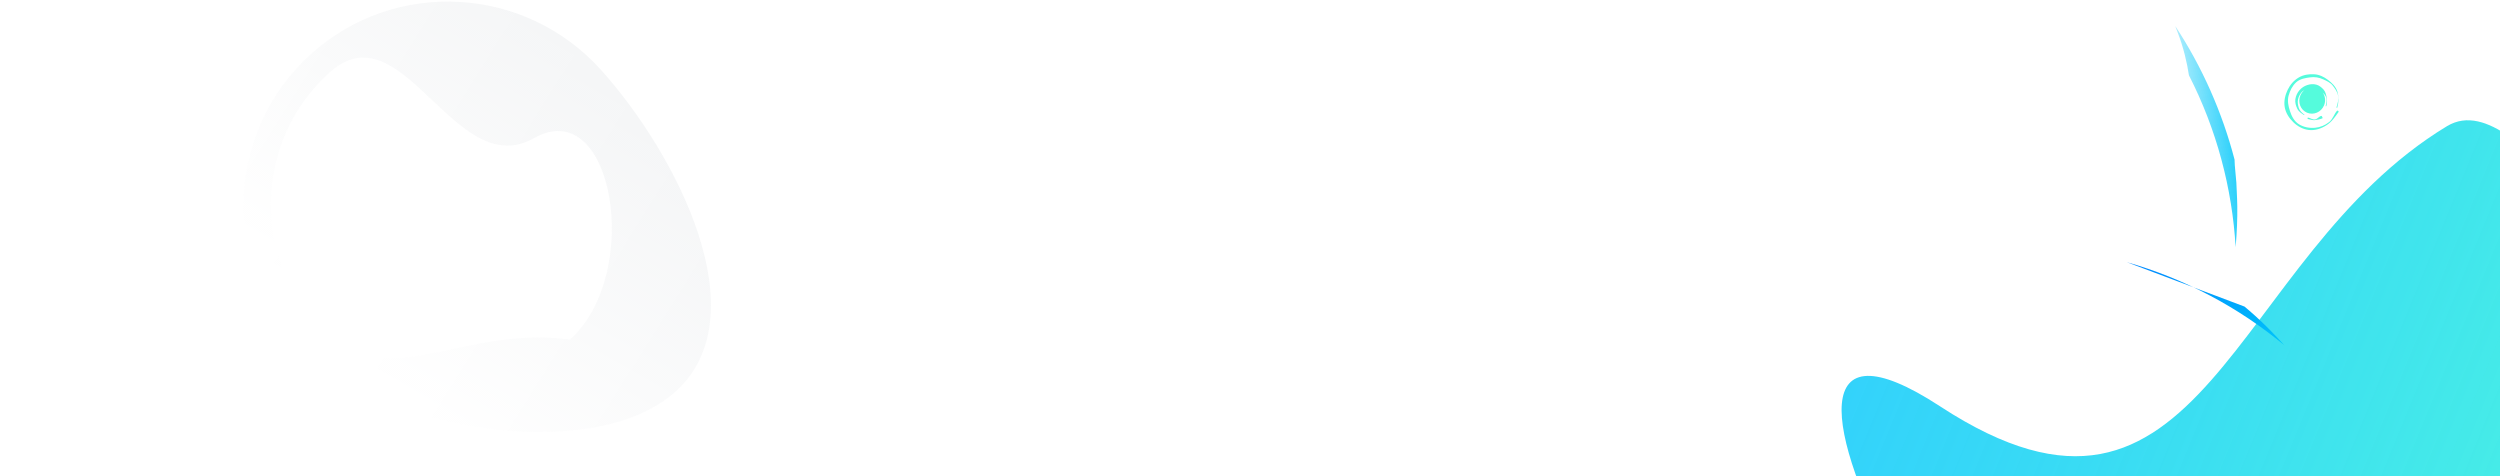
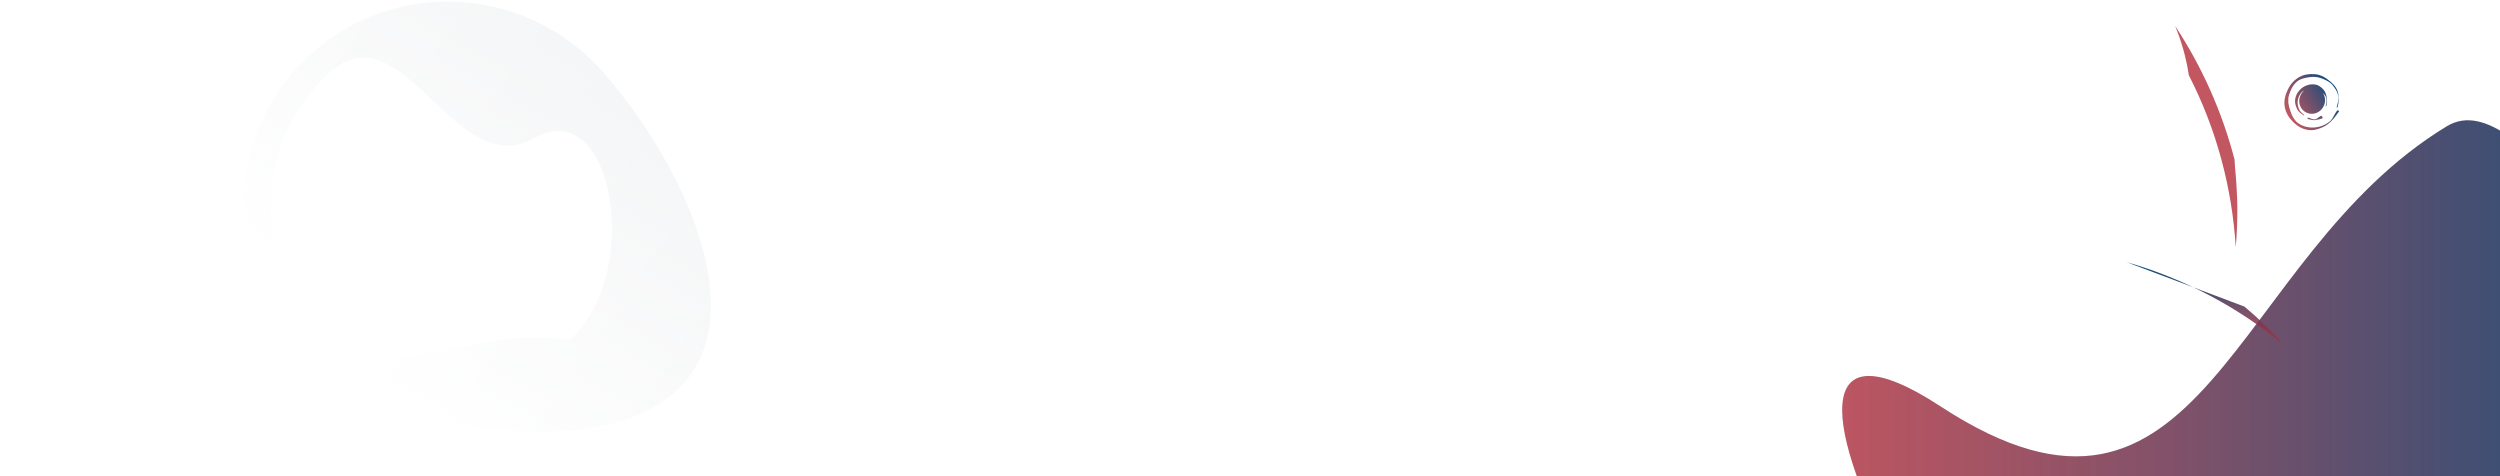
- <svg xmlns="http://www.w3.org/2000/svg" width="1440" height="274">
-   <defs>
-     <linearGradient x1="100%" y1="66.96%" x2="0%" y2="31.042%" id="a">
-       <stop stop-color="#55FBDC" offset="0%" />
-       <stop stop-color="#00C7FA" stop-opacity=".8" offset="100%" />
-     </linearGradient>
-     <linearGradient x1="119.07%" y1="33.883%" x2="0%" y2="60.48%" id="b">
-       <stop stop-color="#00C7FA" offset="0%" />
-       <stop stop-color="#00C7FA" stop-opacity=".24" offset="100%" />
-     </linearGradient>
-     <linearGradient x1="50%" y1="0%" x2="50%" y2="100%" id="c">
-       <stop stop-color="#08F" offset="0%" />
-       <stop stop-color="#00C7FA" offset="100%" />
-     </linearGradient>
-     <linearGradient x1="85.265%" y1="28.615%" x2="25.986%" y2="82.178%" id="d">
-       <stop stop-color="#F5F6F7" offset="0%" />
-       <stop stop-color="#F5F6F7" stop-opacity="0" offset="100%" />
-     </linearGradient>
-   </defs>
-   <g fill="none" fill-rule="evenodd">
-     <path d="M1416.831 523.85c.37-.12.74-.229 1.109-.348-.367.124-.738.237-1.109.347zm-7.408-451.153c23.255-14.075 49.502 18.88 70.391 33.48.233.162.46.33.692.491 1.058.746 2.119 1.488 3.163 2.25a234.612 234.612 0 0 1 14.963 11.74c11.682 9.95-140.242 34.87 32.472 33.644 172.713-1.226-79.025 51.69-72.188 65.045 6.822 13.364 109.503 1.092 113.746 15.736 4.368 15.21 6.737 29.613 7.93 42.897.149 1.66.346 3.296.45 4.92l.235 4.825c.14 3.177.378 6.275.319 9.3l.014 5.033c-.014 1.672.06 3.34-.056 4.997l-.464 9.876c-.98 13.099-3.011 25.696-5.762 37.66-.795 3.123-1.54 6.05-2.25 8.846-.323 1.408-.801 2.737-1.191 4.066l-1.201 3.907c-1.464 5.178-3.368 9.938-5.156 15.063-.421 1.27-.981 2.486-1.484 3.727l-1.545 3.718c-1.036 2.481-2.025 4.993-3.24 7.412l-3.498 7.344c-1.221 2.429-2.568 4.799-3.854 7.207l-1.938 3.57c-.679 1.182-1.416 2.341-2.128 3.52-1.443 2.346-2.874 4.72-4.344 7.046l-4.626 6.72c-.774 1.09-1.482 2.21-2.288 3.236l-2.35 3.052c-12.242 15.949-23.264 26.364-31.82 33.962l-3.049 2.678c-.98.87-1.932 1.715-2.908 2.468l-5.404 4.347-2.44 1.962-2.347 1.723c-1.507 1.108-40.731-145.873-42.016-144.928-10.644 7.636 15.411 162.87 2.416 169.121l-4.906 2.306c-.828.374-1.638.795-2.486 1.133l-2.535 1.04-4.502 1.842c-1.496.6-2.96 1.253-4.471 1.752l-8.71 3.084c-2.889.94-5.772 1.756-8.593 2.62-11.356 3.204-22.218 5.617-32.44 6.935-1.276.185-2.538.37-3.787.55-1.247.208-2.5.264-3.73.4l-7.242.685c-.59.05-1.177.122-1.762.153l-1.749.077-3.439.15c-2.266.089-4.478.208-6.637.26-4.315-.049-8.408-.021-12.262-.14l-10.835-.645c-6.71-.748-12.455-1.292-17.068-2.19l-6.136-1.052c-1.768-.334-3.242-.726-4.442-1-2.396-.575-3.652-.924-3.687-1.027-.035-.104 1.153.043 3.469.422l4.312.73 5.99.776 3.587.48 1.938.262c.664.076 1.349.121 2.046.185l9.12.797c3.29.213 6.834.292 10.6.465 1.883.118 3.828.06 5.828.05l6.167-.047 1.595-.01 1.613-.085 3.285-.184 6.806-.384 7.088-.75c1.206-.129 2.425-.258 3.656-.388 1.232-.12 2.461-.363 3.711-.542l7.63-1.187c2.582-.456 5.189-1.045 7.852-1.574 1.33-.274 2.673-.548 4.026-.826l4.05-1.031c1.36-.347 2.73-.698 4.113-1.05 1.378-.369 2.787-.667 4.164-1.124l3.28-1.005c-41.522 12.184-86.905 13.131-131.613.311-125.375-35.95-314.415-391.08-162.08-291.537s166.403-85.363 291.942-161.348z" fill="url(#a)" />
-     <path d="M1340.155 56.189c.144.81.228 1.637.224 2.487-.027.846-.163 1.709-.464 2.52-.037.106-.377-.034-.348-.136.249-.79.455-1.588.544-2.405.068-.815.037-1.643-.199-2.412-.37-1.2-1.167-2.116-1.984-2.878 1.422 2.067 1.782 4.839.703 7.38-1.652 3.892-6.036 5.754-9.794 4.159-3.757-1.595-5.464-6.042-3.812-9.934a7.839 7.839 0 0 1 2.248-3.01 4.833 4.833 0 0 0-1.464 1.065c-1.037 1.133-1.759 2.576-2.143 4.162-.365 1.62-.067 3.29.414 4.92.252.825.73 1.56 1.293 2.21.582.637 1.249 1.18 1.939 1.718.08.061-.062.324-.152.264-.745-.493-1.5-.968-2.204-1.559-.684-.601-1.317-1.307-1.724-2.15-.794-1.665-1.385-3.563-1.103-5.498.3-1.911 1.13-3.687 2.351-5.098a10.002 10.002 0 0 1 4.48-2.993c1.664-.57 3.494-.72 5.181-.262 1.702.437 3.083 1.586 4.208 2.826 1.154 1.289 1.525 3.04 1.806 4.624zm-10.86 11.496c.688.075 1.322.42 2.05.73.716.295 1.53.53 2.296.342.644-.158 1.244-.631 1.789-1.07.552-.445 1.053-.845 1.735-.936.22-.038.833 1.295.603 1.391-1.498.598-2.93.907-4.39 1.05-1.53.143-2.907-.447-4.256-.716-.03-.007.146-.793.173-.79zm.477 7.173c-3.451-.436-6.509-2.174-8.906-4.555-2.4-2.344-4.344-5.336-4.895-8.759-.56-3.42.339-6.93 1.75-9.857.718-1.47 1.62-2.854 2.71-4.066a16.068 16.068 0 0 1 3.719-3.026c2.742-1.573 5.847-1.977 8.76-1.814 1.472.059 2.912.445 4.229 1.007 1.324.55 2.537 1.311 3.674 2.175 1.157.869 2.294 1.81 3.277 2.943.98 1.125 1.83 2.441 2.257 3.929.891 2.964.747 6.21-.101 9.214-.027.083-.485-.053-.46-.132.637-2.154 1.425-4.555.947-6.883-.476-2.315-1.856-4.198-3.198-5.864-1.38-1.718-3.442-2.576-5.228-3.399-2.39-1.137-5.143-1.622-7.797-1.199-1.323.2-2.677.365-4.04.774-1.353.4-2.727 1.025-3.84 2.026-1.105 1.003-2.02 2.224-2.748 3.535-.713 1.317-1.24 2.717-1.654 4.185-.404 1.47-.433 3.034-.254 4.535.173 1.512.588 2.955 1.057 4.388.466 1.421 1.03 2.868 1.88 4.194.839 1.32 1.933 2.554 3.301 3.377 2.702 1.666 5.998 2.292 9.212 2.023 2.965-.258 5.84-1.433 8.216-3.349 1.016-.829 1.787-2.011 2.42-3.182.665-1.166 1.186-2.309 2.059-3.282.284-.318 1.162.317.898.69-.983 1.422-1.974 2.82-3.08 4.145-1.102 1.325-2.37 2.548-3.812 3.46-1.523.97-3.155 1.779-4.91 2.29-1.748.503-3.614.704-5.443.477z" fill="#55FBDC" />
-     <path d="M1260.823 43.365c-1.116-7.334-3.098-15.81-6.31-24.25a249.293 249.293 0 0 0-1.576-4.115c15.477 23.548 27.051 49.636 34.151 76.882.03.97.093 2.118.163 3.458.089 1.282.364 4.196.74 8.228l.144 1.563.077 1.676.165 3.627c.09 2.536.285 5.27.293 8.184.103 7.203-.207 15.357-.948 23.778-1.998-34.06-10.936-67.834-26.9-99.03z" fill="url(#b)" />
-     <path d="M1292.843 176.589c1.915 1.664 4.049 3.385 6.186 5.367 5.337 4.837 11.089 10.625 16.742 16.91-26.272-21.768-57.068-38.265-90.771-47.866" fill="url(#c)" />
-     <path d="M182.76 187.395c38.277 42.417 80.925-.472 145.566 8.203 42.146-37.948 25.078-141.965-20.746-116.02-45.824 25.944-75.618-75.759-117.764-37.81-42.146 37.948-45.305 103.148-7.057 145.627zm-11.941 10.804c-43.83-48.679-40.1-123.49 8.33-167.097C227.579-12.505 302.37-8.394 346.2 40.284c43.757 48.704 91.345 141.565 42.984 185.205-48.43 43.608-174.537 21.387-218.366-27.29z" fill="url(#d)" />
-   </g>
+ <svg xmlns="http://www.w3.org/2000/svg" version="1.1" id="Layer_1" x="0px" y="0px" viewBox="0 0 1440 274" style="enable-background:new 0 0 1440 274;" xml:space="preserve">
+   <style type="text/css">
+ 	.st0{fill:url(#SVGID_1_);}
+ 	.st1{fill:url(#SVGID_2_);}
+ 	.st2{fill:url(#SVGID_3_);}
+ 	.st3{fill:url(#SVGID_4_);}
+ 	.st4{fill:url(#SVGID_5_);}
+ </style>
+   <linearGradient id="SVGID_1_" gradientUnits="userSpaceOnUse" x1="0.955" y1="-258.338" x2="2.01" y2="-258.338" gradientTransform="matrix(530.9996 0 0 468.07 530.7744 121223.484)">
+     <stop offset="0" style="stop-color:#55FBDC" />
+     <stop offset="0" style="stop-color:#B32C39;stop-opacity:0.8" />
+     <stop offset="1" style="stop-color:#004E7F" />
+   </linearGradient>
+   <path class="st0" d="M1416.8,523.8c0.4-0.1,0.7-0.2,1.1-0.3C1417.6,523.6,1417.2,523.7,1416.8,523.8L1416.8,523.8z M1409.4,72.7  c23.3-14.1,49.5,18.9,70.4,33.5c0.2,0.2,0.5,0.3,0.7,0.5c1.1,0.7,2.1,1.5,3.2,2.3c5.1,3.7,10.1,7.6,15,11.7  c11.7,10-140.2,34.9,32.5,33.6c172.7-1.2-79,51.7-72.2,65c6.8,13.4,109.5,1.1,113.7,15.7c4.4,15.2,6.7,29.6,7.9,42.9  c0.1,1.7,0.3,3.3,0.4,4.9l0.2,4.8c0.1,3.2,0.4,6.3,0.3,9.3v5c0,1.7,0.1,3.3-0.1,5l-0.5,9.9c-1,13.1-3,25.7-5.8,37.7  c-0.8,3.1-1.5,6-2.3,8.8c-0.3,1.4-0.8,2.7-1.2,4.1l-1.2,3.9c-1.5,5.2-3.4,9.9-5.2,15.1c-0.4,1.3-1,2.5-1.5,3.7l-1.5,3.7  c-1,2.5-2,5-3.2,7.4l-3.5,7.3c-1.2,2.4-2.6,4.8-3.9,7.2l-1.9,3.6c-0.7,1.2-1.4,2.3-2.1,3.5c-1.4,2.3-2.9,4.7-4.3,7l-4.6,6.7  c-0.8,1.1-1.5,2.2-2.3,3.2l-2.3,3.1c-12.2,15.9-23.3,26.4-31.8,34l-3,2.7c-1,0.9-1.9,1.7-2.9,2.5l-5.4,4.3l-2.4,2l-2.3,1.7  c-1.5,1.1-40.7-145.9-42-144.9c-10.6,7.6,15.4,162.9,2.4,169.1l-4.9,2.3c-0.8,0.4-1.6,0.8-2.5,1.1l-2.5,1l-4.5,1.8  c-1.5,0.6-3,1.3-4.5,1.8l-8.7,3.1c-2.9,0.9-5.8,1.8-8.6,2.6c-11.4,3.2-22.2,5.6-32.4,6.9c-1.3,0.2-2.5,0.4-3.8,0.5  c-1.2,0.2-2.5,0.3-3.7,0.4l-7.2,0.7c-0.6,0-1.2,0.1-1.8,0.2l-1.7,0.1l-3.4,0.2c-2.3,0.1-4.5,0.2-6.6,0.3c-4.3,0-8.4,0-12.3-0.1  l-10.8-0.6c-6.7-0.7-12.5-1.3-17.1-2.2l-6.1-1.1c-1.8-0.3-3.2-0.7-4.4-1c-2.4-0.6-3.7-0.9-3.7-1s1.2,0,3.5,0.4l4.3,0.7l6,0.8  l3.6,0.5l1.9,0.3c0.7,0.1,1.3,0.1,2,0.2l9.1,0.8c3.3,0.2,6.8,0.3,10.6,0.5c1.9,0.1,3.8,0.1,5.8,0h6.2h1.6l1.6-0.1l3.3-0.2l6.8-0.4  l7.1-0.8c1.2-0.1,2.4-0.3,3.7-0.4c1.2-0.1,2.5-0.4,3.7-0.5l7.6-1.2c2.6-0.5,5.2-1,7.9-1.6c1.3-0.3,2.7-0.5,4-0.8l4.1-1  c1.4-0.3,2.7-0.7,4.1-1c1.4-0.4,2.8-0.7,4.2-1.1l3.3-1c-41.5,12.2-86.9,13.1-131.6,0.3c-125.4-36-314.4-391.1-162.1-291.5  S1283.9,148.7,1409.4,72.7L1409.4,72.7z" />
+   <linearGradient id="SVGID_2_" gradientUnits="userSpaceOnUse" x1="1317.874" y1="209.479" x2="1345.354" y2="225.345" gradientTransform="matrix(1 0 0 -1 0 276)">
+     <stop offset="0" style="stop-color:#B32C39;stop-opacity:0.8" />
+     <stop offset="1" style="stop-color:#004E7F" />
+   </linearGradient>
+   <path class="st1" d="M1340.2,56.2c0.1,0.8,0.2,1.6,0.2,2.5c0,0.8-0.2,1.7-0.5,2.5c0,0.1-0.4,0-0.3-0.1c0.2-0.8,0.5-1.6,0.5-2.4  c0.1-0.8,0-1.6-0.2-2.4c-0.4-1.2-1.2-2.1-2-2.9c1.4,2.1,1.8,4.8,0.7,7.4c-1.7,3.9-6,5.8-9.8,4.2s-5.5-6-3.8-9.9  c0.5-1.2,1.3-2.2,2.2-3c-0.6,0.3-1,0.6-1.5,1.1c-1,1.1-1.8,2.6-2.1,4.2c-0.4,1.6-0.1,3.3,0.4,4.9c0.3,0.8,0.7,1.6,1.3,2.2  c0.6,0.6,1.2,1.2,1.9,1.7c0.1,0.1-0.1,0.3-0.2,0.3c-0.7-0.5-1.5-1-2.2-1.6s-1.3-1.3-1.7-2.2c-0.8-1.7-1.4-3.6-1.1-5.5  s1.1-3.7,2.4-5.1c1.2-1.4,2.7-2.4,4.5-3c1.7-0.6,3.5-0.7,5.2-0.3s3.1,1.6,4.2,2.8C1339.5,52.9,1339.9,54.6,1340.2,56.2z   M1329.3,67.7c0.7,0.1,1.3,0.4,2.1,0.7c0.7,0.3,1.5,0.5,2.3,0.3c0.6-0.2,1.2-0.6,1.8-1.1c0.6-0.4,1.1-0.8,1.7-0.9  c0.2,0,0.8,1.3,0.6,1.4c-1.5,0.6-2.9,0.9-4.4,1.1c-1.5,0.1-2.9-0.4-4.3-0.7L1329.3,67.7L1329.3,67.7z M1329.8,74.9  c-3.5-0.4-6.5-2.2-8.9-4.6c-2.4-2.3-4.3-5.3-4.9-8.8c-0.6-3.4,0.3-6.9,1.8-9.9c0.7-1.5,1.6-2.9,2.7-4.1c1.1-1.2,2.3-2.2,3.7-3  c2.7-1.6,5.8-2,8.8-1.8c1.5,0.1,2.9,0.4,4.2,1c1.3,0.5,2.5,1.3,3.7,2.2s2.3,1.8,3.3,2.9c1,1.1,1.8,2.4,2.3,3.9  c0.9,3,0.7,6.2-0.1,9.2c0,0.1-0.5-0.1-0.5-0.1c0.6-2.2,1.4-4.6,0.9-6.9c-0.5-2.3-1.9-4.2-3.2-5.9c-1.4-1.7-3.4-2.6-5.2-3.4  c-2.4-1.1-5.1-1.6-7.8-1.2c-1.3,0.2-2.7,0.4-4,0.8c-1.4,0.4-2.7,1-3.8,2c-1.1,1-2,2.2-2.7,3.5s-1.2,2.7-1.7,4.2  c-0.4,1.5-0.4,3-0.3,4.5c0.2,1.5,0.6,3,1.1,4.4s1,2.9,1.9,4.2c0.8,1.3,1.9,2.6,3.3,3.4c2.7,1.7,6,2.3,9.2,2c3-0.3,5.8-1.4,8.2-3.3  c1-0.8,1.8-2,2.4-3.2c0.7-1.2,1.2-2.3,2.1-3.3c0.3-0.3,1.2,0.3,0.9,0.7c-1,1.4-2,2.8-3.1,4.1c-1.1,1.3-2.4,2.5-3.8,3.5  c-1.5,1-3.2,1.8-4.9,2.3C1333.5,74.9,1331.6,75.1,1329.8,74.9L1329.8,74.9z" />
+   <linearGradient id="SVGID_3_" gradientUnits="userSpaceOnUse" x1="2.164" y1="-255.387" x2="0.973" y2="-255.121" gradientTransform="matrix(35.7522 0 0 127.396 1218.184 32593.955)">
+     <stop offset="0" style="stop-color:#55FBDC" />
+     <stop offset="0" style="stop-color:#B32C39;stop-opacity:0.8" />
+     <stop offset="1" style="stop-color:#B32C39;stop-opacity:0.8" />
+   </linearGradient>
+   <path class="st2" d="M1260.8,43.4c-1.1-7.3-3.1-15.8-6.3-24.3c-0.5-1.4-1-2.7-1.6-4.1c15.5,23.5,27.1,49.6,34.2,76.9  c0,1,0.1,2.1,0.2,3.5c0.1,1.3,0.4,4.2,0.7,8.2l0.1,1.6l0.1,1.7l0.2,3.6c0.1,2.5,0.3,5.3,0.3,8.2c0.1,7.2-0.2,15.4-0.9,23.8  C1285.7,108.3,1276.8,74.6,1260.8,43.4L1260.8,43.4z" />
+   <linearGradient id="SVGID_4_" gradientUnits="userSpaceOnUse" x1="1.488" y1="-248.635" x2="1.488" y2="-247.634" gradientTransform="matrix(90.771 0 0 47.866 1135.227 12052.158)">
+     <stop offset="0" style="stop-color:#55FBDC" />
+     <stop offset="0" style="stop-color:#004E7F" />
+     <stop offset="1" style="stop-color:#B32C39;stop-opacity:0.8" />
+   </linearGradient>
+   <path class="st3" d="M1292.8,176.6c1.9,1.7,4,3.4,6.2,5.4c5.3,4.8,11.1,10.6,16.7,16.9c-26.3-21.8-57.1-38.3-90.8-47.9" />
+   <linearGradient id="SVGID_5_" gradientUnits="userSpaceOnUse" x1="1.819" y1="-257.553" x2="1.226" y2="-257.017" gradientTransform="matrix(269.2585 0 0 247.9467 -128.02 63923.043)">
+     <stop offset="0" style="stop-color:#F5F6F7" />
+     <stop offset="1" style="stop-color:#F5F6F7;stop-opacity:0" />
+   </linearGradient>
+   <path class="st4" d="M182.8,187.4c38.3,42.4,80.9-0.5,145.6,8.2c42.1-37.9,25.1-142-20.7-116C261.8,105.5,232,3.8,189.8,41.8  C147.7,79.7,144.5,144.9,182.8,187.4L182.8,187.4z M170.8,198.2c-43.8-48.7-40.1-123.5,8.3-167.1s123.2-39.5,167.1,9.2  c43.8,48.7,91.3,141.6,43,185.2C340.8,269.1,214.6,246.9,170.8,198.2L170.8,198.2z" />
</svg>
